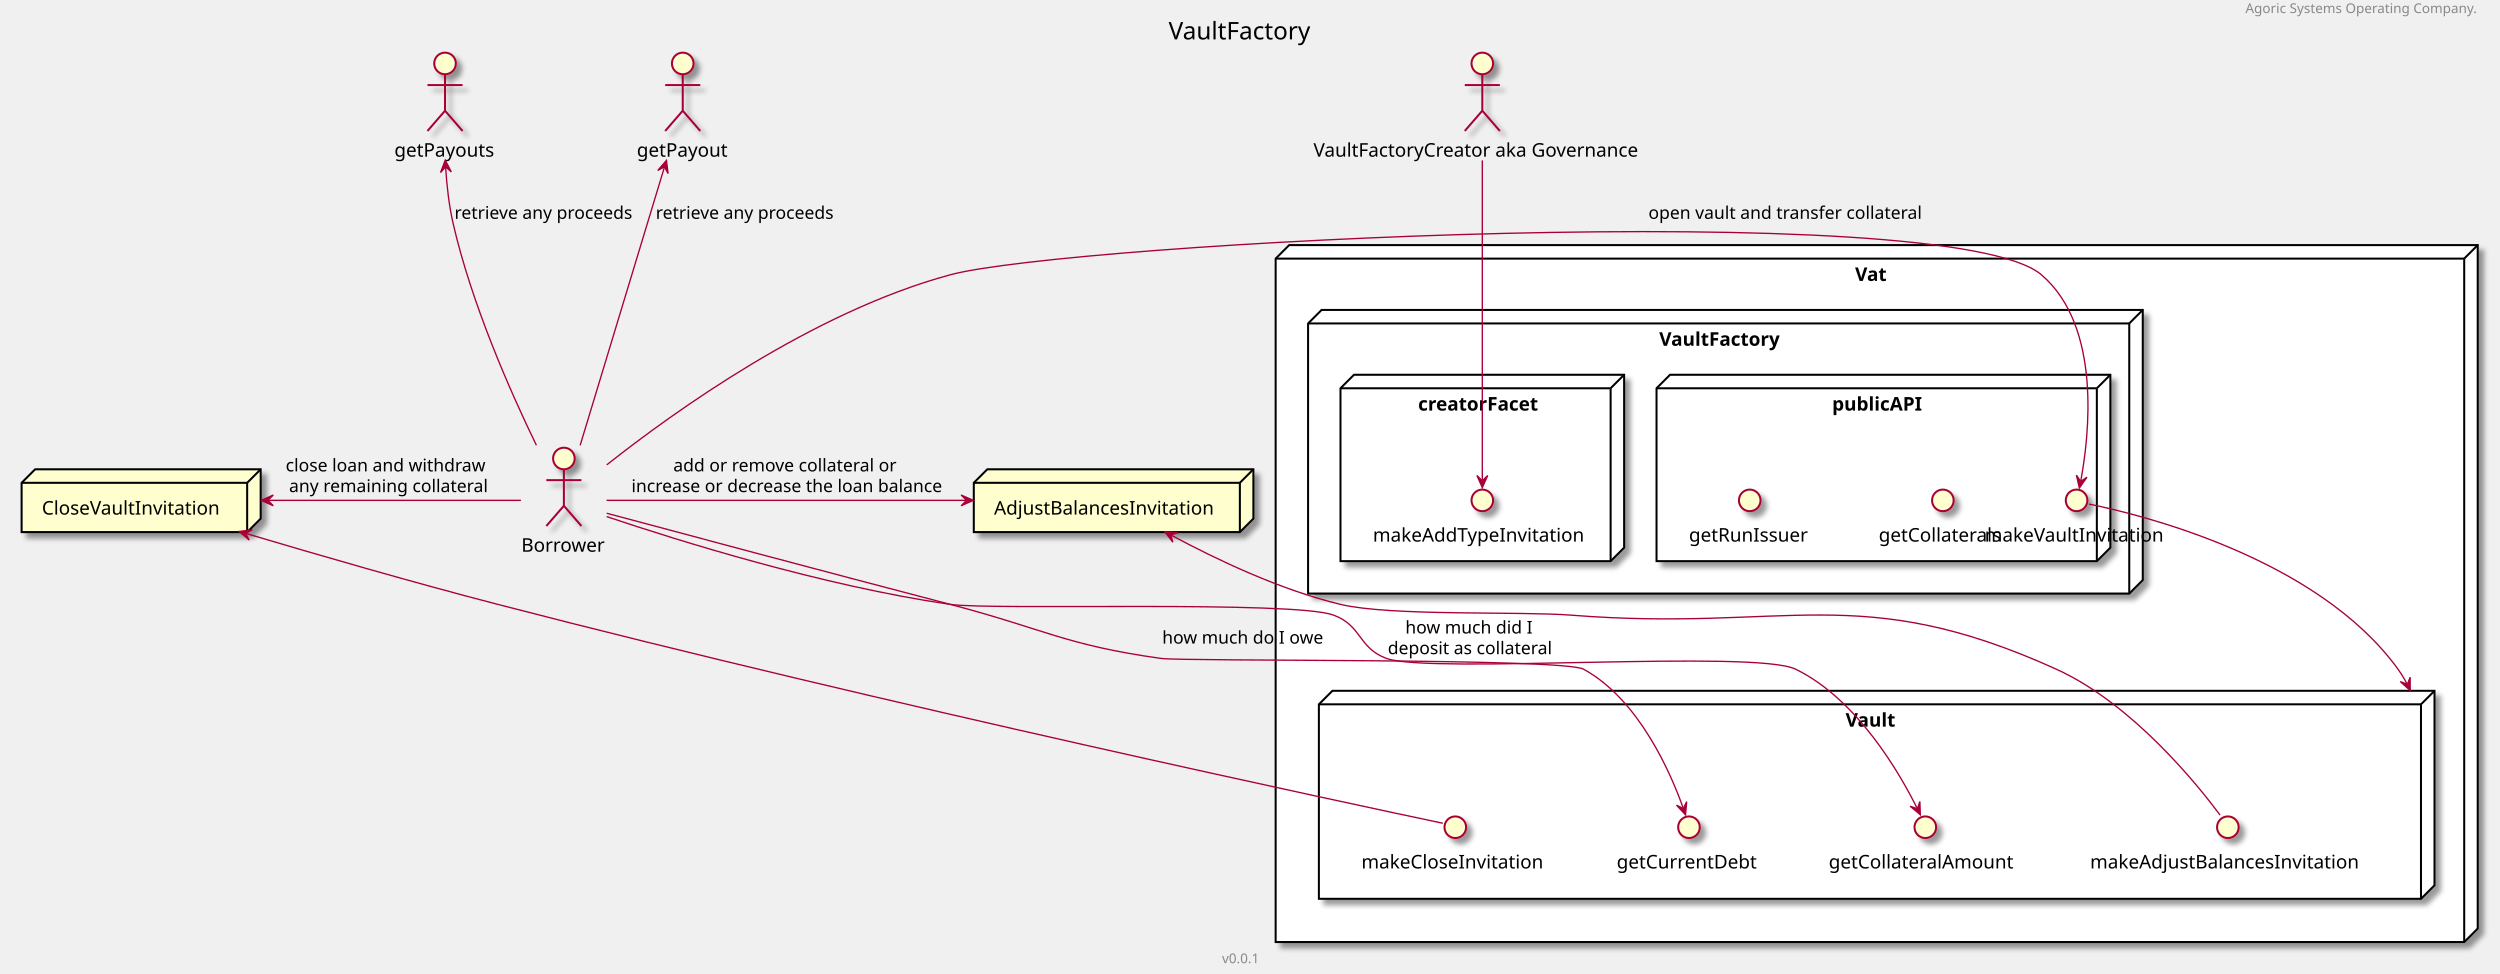
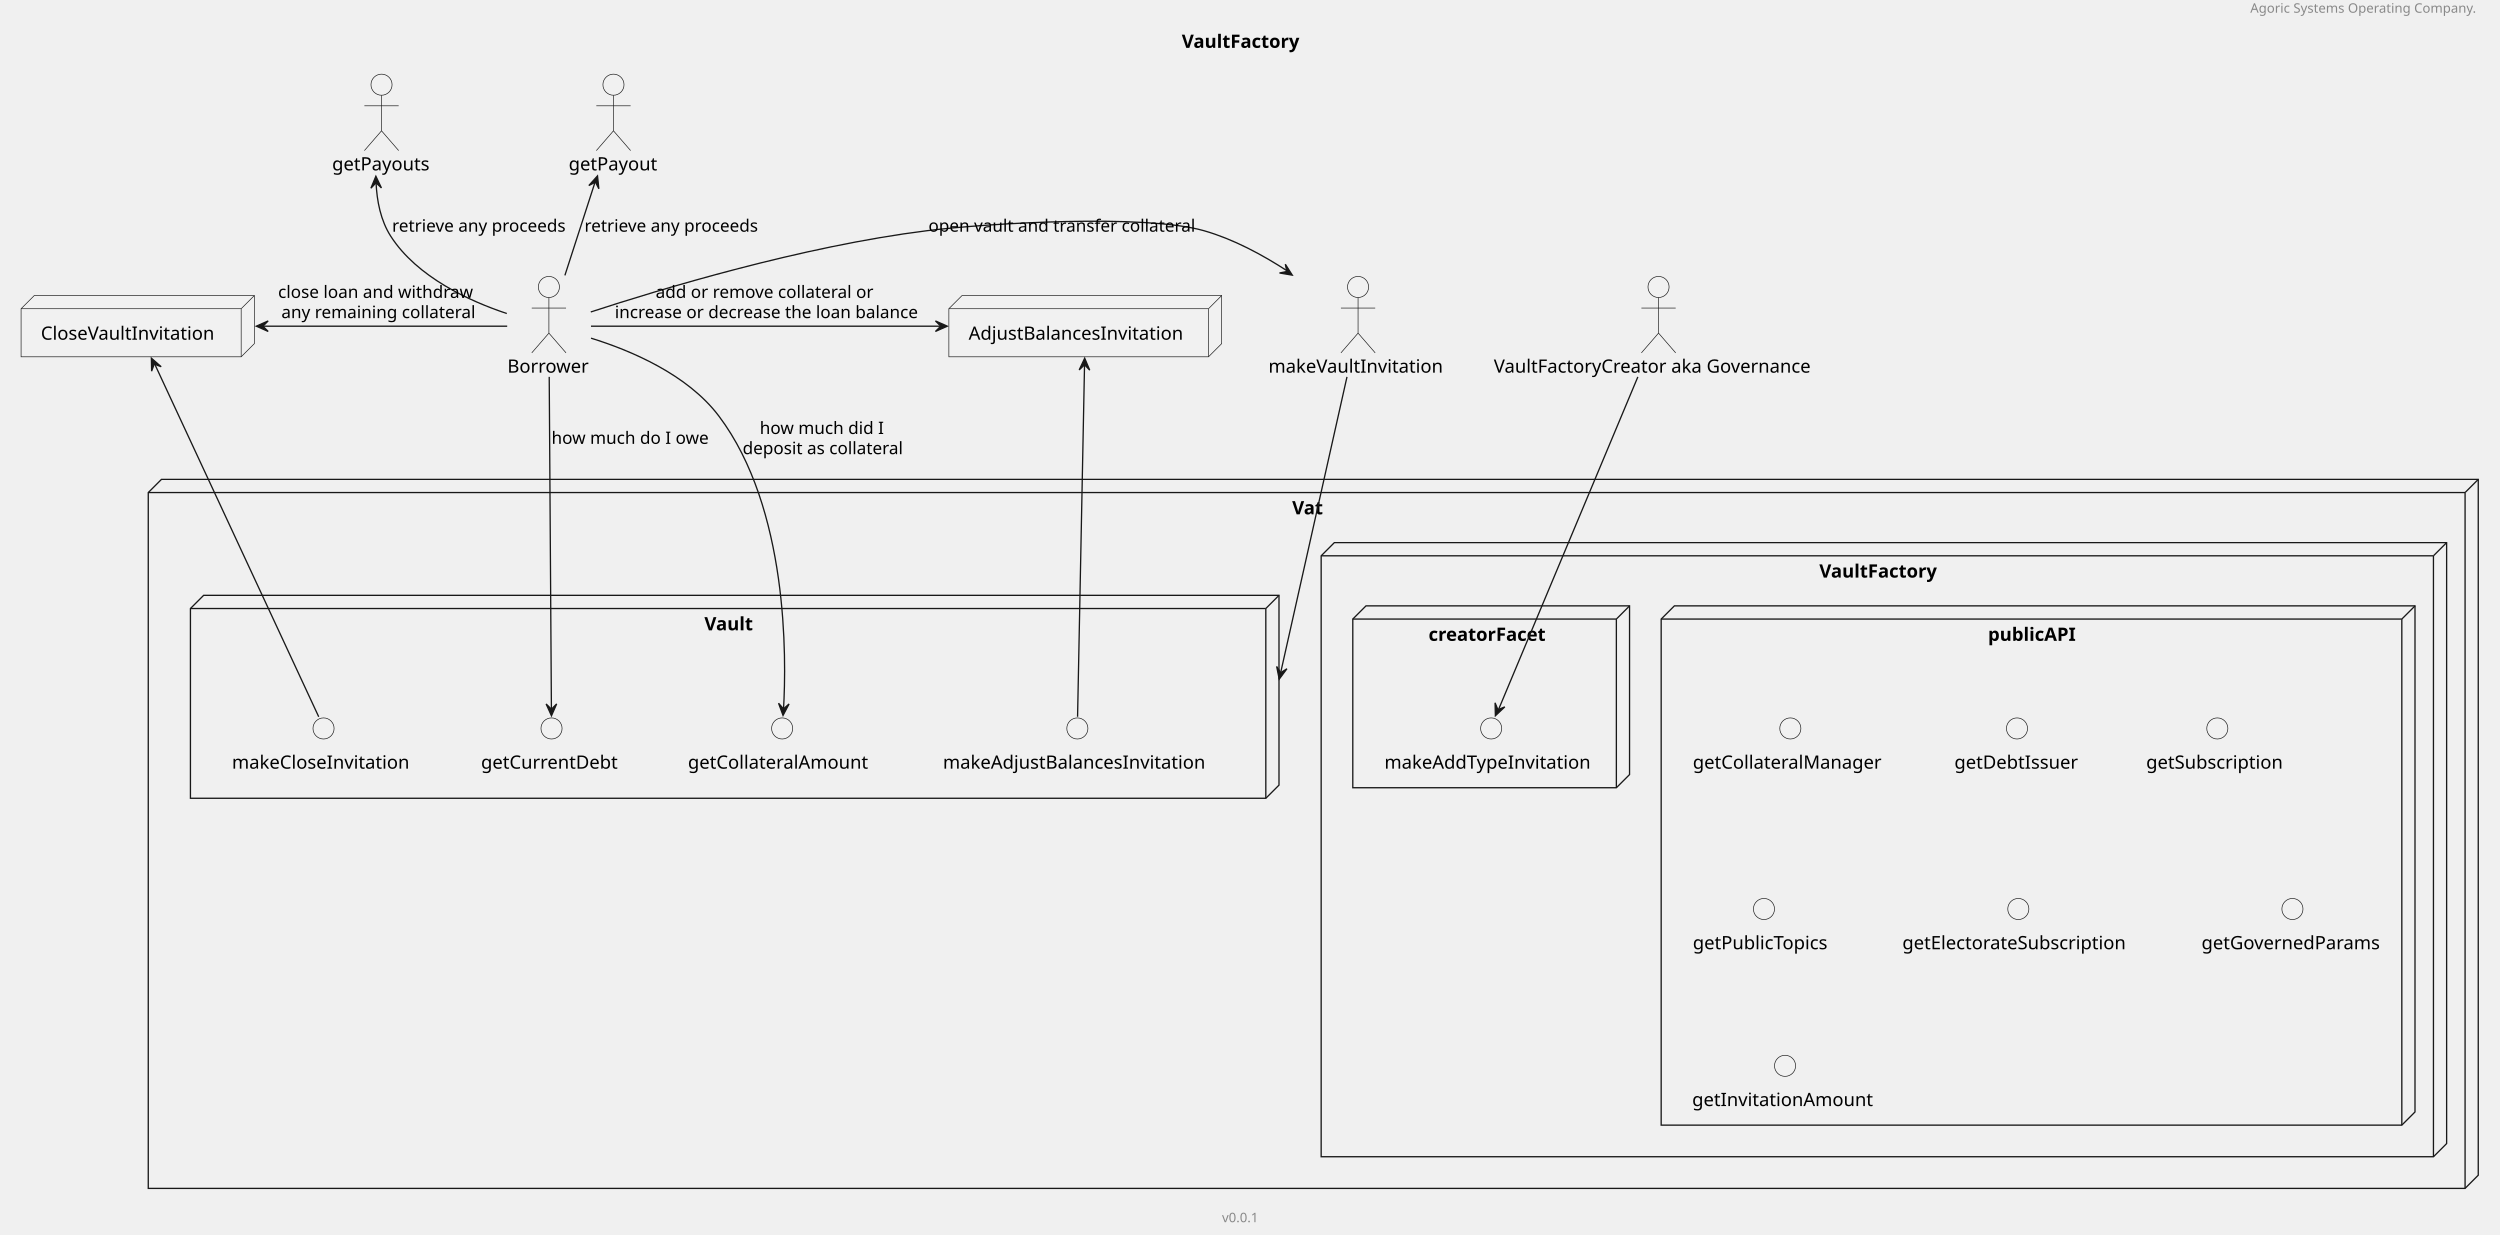
- <svg xmlns="http://www.w3.org/2000/svg" contentScriptType="application/ecmascript" contentStyleType="text/css" height="721px" preserveAspectRatio="none" style="width:1851px;height:721px;background:#FFFFFF;" version="1.1" viewBox="0 0 1851 721" width="1851px" zoomAndPan="magnify">
-   <defs>
-     <filter height="300%" id="fggijf8nsucc1" width="300%" x="-1" y="-1">
-       <feGaussianBlur result="blurOut" stdDeviation="2.0" />
-       <feColorMatrix in="blurOut" result="blurOut2" type="matrix" values="0 0 0 0 0 0 0 0 0 0 0 0 0 0 0 0 0 0 .4 0" />
-       <feOffset dx="4.0" dy="4.0" in="blurOut2" result="blurOut3" />
-       <feBlend in="SourceGraphic" in2="blurOut3" mode="normal" />
-     </filter>
-   </defs>
+ <svg xmlns="http://www.w3.org/2000/svg" contentStyleType="text/css" height="937px" preserveAspectRatio="none" style="width:1897px;height:937px;background:#FFFFFF;" version="1.1" viewBox="0 0 1897 937" width="1897px" zoomAndPan="magnify">
+   <defs />
  <g>
-     <text fill="#888888" font-family="sans-serif" font-size="10" lengthAdjust="spacing" textLength="176" x="1662.5" y="9.668">Agoric Systems Operating Company.</text>
-     <text fill="#000000" font-family="sans-serif" font-size="18" lengthAdjust="spacing" textLength="108" x="865.25" y="29.18">VaultFactory</text>
-     <polygon fill="#FFFFFF" filter="url(#fggijf8nsucc1)" points="944.5,191.477,954.5,181.477,1834.5,181.477,1834.5,687.477,1824.5,697.477,944.5,697.477,944.5,191.477" style="stroke:#000000;stroke-width:1.5;" />
-     <line style="stroke:#000000;stroke-width:1.5;" x1="1824.5" x2="1834.5" y1="191.477" y2="181.477" />
-     <line style="stroke:#000000;stroke-width:1.5;" x1="944.5" x2="1824.5" y1="191.477" y2="191.477" />
-     <line style="stroke:#000000;stroke-width:1.5;" x1="1824.5" x2="1824.5" y1="191.477" y2="697.477" />
-     <text fill="#000000" font-family="sans-serif" font-size="14" font-weight="bold" lengthAdjust="spacing" textLength="24" x="1373.5" y="208.012">Vat</text>
-     <polygon fill="#FFFFFF" filter="url(#fggijf8nsucc1)" points="968.5,239.477,978.5,229.477,1586.5,229.477,1586.5,429.477,1576.5,439.477,968.5,439.477,968.5,239.477" style="stroke:#000000;stroke-width:1.5;" />
-     <line style="stroke:#000000;stroke-width:1.5;" x1="1576.5" x2="1586.5" y1="239.477" y2="229.477" />
-     <line style="stroke:#000000;stroke-width:1.5;" x1="968.5" x2="1576.5" y1="239.477" y2="239.477" />
-     <line style="stroke:#000000;stroke-width:1.5;" x1="1576.5" x2="1576.5" y1="239.477" y2="439.477" />
-     <text fill="#000000" font-family="sans-serif" font-size="14" font-weight="bold" lengthAdjust="spacing" textLength="90" x="1228.5" y="256.012">VaultFactory</text>
-     <polygon fill="#FFFFFF" filter="url(#fggijf8nsucc1)" points="1226.5,287.477,1236.5,277.477,1562.5,277.477,1562.5,405.477,1552.5,415.477,1226.5,415.477,1226.5,287.477" style="stroke:#000000;stroke-width:1.5;" />
-     <line style="stroke:#000000;stroke-width:1.5;" x1="1552.5" x2="1562.5" y1="287.477" y2="277.477" />
-     <line style="stroke:#000000;stroke-width:1.5;" x1="1226.5" x2="1552.5" y1="287.477" y2="287.477" />
-     <line style="stroke:#000000;stroke-width:1.5;" x1="1552.5" x2="1552.5" y1="287.477" y2="415.477" />
-     <text fill="#000000" font-family="sans-serif" font-size="14" font-weight="bold" lengthAdjust="spacing" textLength="68" x="1356.5" y="304.012">publicAPI</text>
-     <polygon fill="#FFFFFF" filter="url(#fggijf8nsucc1)" points="992.5,287.477,1002.5,277.477,1202.5,277.477,1202.5,405.477,1192.5,415.477,992.5,415.477,992.5,287.477" style="stroke:#000000;stroke-width:1.5;" />
-     <line style="stroke:#000000;stroke-width:1.5;" x1="1192.5" x2="1202.5" y1="287.477" y2="277.477" />
-     <line style="stroke:#000000;stroke-width:1.5;" x1="992.5" x2="1192.5" y1="287.477" y2="287.477" />
-     <line style="stroke:#000000;stroke-width:1.5;" x1="1192.5" x2="1192.5" y1="287.477" y2="415.477" />
-     <text fill="#000000" font-family="sans-serif" font-size="14" font-weight="bold" lengthAdjust="spacing" textLength="87" x="1050" y="304.012">creatorFacet</text>
-     <polygon fill="#FFFFFF" filter="url(#fggijf8nsucc1)" points="976.5,521.477,986.5,511.477,1802.5,511.477,1802.5,655.477,1792.5,665.477,976.5,665.477,976.5,521.477" style="stroke:#000000;stroke-width:1.5;" />
-     <line style="stroke:#000000;stroke-width:1.5;" x1="1792.5" x2="1802.5" y1="521.477" y2="511.477" />
-     <line style="stroke:#000000;stroke-width:1.5;" x1="976.5" x2="1792.5" y1="521.477" y2="521.477" />
-     <line style="stroke:#000000;stroke-width:1.5;" x1="1792.5" x2="1792.5" y1="521.477" y2="665.477" />
-     <text fill="#000000" font-family="sans-serif" font-size="14" font-weight="bold" lengthAdjust="spacing" textLength="38" x="1366.5" y="538.012">Vault</text>
-     <ellipse cx="1438.5" cy="370.477" fill="#FEFECE" filter="url(#fggijf8nsucc1)" rx="8" ry="8" style="stroke:#A80036;stroke-width:1.5;" />
-     <text fill="#000000" font-family="sans-serif" font-size="14" lengthAdjust="spacing" textLength="95" x="1391" y="401.012">getCollaterals</text>
-     <ellipse cx="1537.5" cy="370.477" fill="#FEFECE" filter="url(#fggijf8nsucc1)" rx="8" ry="8" style="stroke:#A80036;stroke-width:1.5;" />
-     <text fill="#000000" font-family="sans-serif" font-size="14" lengthAdjust="spacing" textLength="136" x="1469.5" y="401.012">makeVaultInvitation</text>
-     <ellipse cx="1295.5" cy="370.477" fill="#FEFECE" filter="url(#fggijf8nsucc1)" rx="8" ry="8" style="stroke:#A80036;stroke-width:1.5;" />
-     <text fill="#000000" font-family="sans-serif" font-size="14" lengthAdjust="spacing" textLength="90" x="1250.5" y="401.012">getRunIssuer</text>
-     <ellipse cx="1097.5" cy="370.477" fill="#FEFECE" filter="url(#fggijf8nsucc1)" rx="8" ry="8" style="stroke:#A80036;stroke-width:1.5;" />
-     <text fill="#000000" font-family="sans-serif" font-size="14" lengthAdjust="spacing" textLength="162" x="1016.5" y="401.012">makeAddTypeInvitation</text>
-     <ellipse cx="1077.5" cy="612.477" fill="#FEFECE" filter="url(#fggijf8nsucc1)" rx="8" ry="8" style="stroke:#A80036;stroke-width:1.5;" />
-     <text fill="#000000" font-family="sans-serif" font-size="14" lengthAdjust="spacing" textLength="139" x="1008" y="643.012">makeCloseInvitation</text>
-     <ellipse cx="1649.5" cy="612.477" fill="#FEFECE" filter="url(#fggijf8nsucc1)" rx="8" ry="8" style="stroke:#A80036;stroke-width:1.5;" />
-     <text fill="#000000" font-family="sans-serif" font-size="14" lengthAdjust="spacing" textLength="204" x="1547.5" y="643.012">makeAdjustBalancesInvitation</text>
-     <ellipse cx="1425.5" cy="612.477" fill="#FEFECE" filter="url(#fggijf8nsucc1)" rx="8" ry="8" style="stroke:#A80036;stroke-width:1.5;" />
-     <text fill="#000000" font-family="sans-serif" font-size="14" lengthAdjust="spacing" textLength="143" x="1354" y="643.012">getCollateralAmount</text>
-     <ellipse cx="1250.5" cy="612.477" fill="#FEFECE" filter="url(#fggijf8nsucc1)" rx="8" ry="8" style="stroke:#A80036;stroke-width:1.5;" />
-     <text fill="#000000" font-family="sans-serif" font-size="14" lengthAdjust="spacing" textLength="107" x="1197" y="643.012">getCurrentDebt</text>
-     <ellipse cx="1097.5" cy="46.977" fill="#FEFECE" filter="url(#fggijf8nsucc1)" rx="8" ry="8" style="stroke:#A80036;stroke-width:1.5;" />
-     <path d="M1097.5,54.977 L1097.5,81.977 M1084.5,62.977 L1110.5,62.977 M1097.5,81.977 L1084.5,96.977 M1097.5,81.977 L1110.5,96.977 " fill="none" filter="url(#fggijf8nsucc1)" style="stroke:#A80036;stroke-width:1.5;" />
-     <text fill="#000000" font-family="sans-serif" font-size="14" lengthAdjust="spacing" textLength="250" x="972.5" y="116.012">VaultFactoryCreator aka Governance</text>
-     <ellipse cx="417.5" cy="339.477" fill="#FEFECE" filter="url(#fggijf8nsucc1)" rx="8" ry="8" style="stroke:#A80036;stroke-width:1.5;" />
-     <path d="M417.5,347.477 L417.5,374.477 M404.5,355.477 L430.5,355.477 M417.5,374.477 L404.5,389.477 M417.5,374.477 L430.5,389.477 " fill="none" filter="url(#fggijf8nsucc1)" style="stroke:#A80036;stroke-width:1.5;" />
-     <text fill="#000000" font-family="sans-serif" font-size="14" lengthAdjust="spacing" textLength="63" x="386" y="408.512">Borrower</text>
-     <polygon fill="#FEFECE" filter="url(#fggijf8nsucc1)" points="721,357.477,731,347.477,928,347.477,928,383.965,918,393.965,721,393.965,721,357.477" style="stroke:#000000;stroke-width:1.5;" />
-     <line style="stroke:#000000;stroke-width:1.5;" x1="918" x2="928" y1="357.477" y2="347.477" />
-     <line style="stroke:#000000;stroke-width:1.5;" x1="721" x2="918" y1="357.477" y2="357.477" />
-     <line style="stroke:#000000;stroke-width:1.5;" x1="918" x2="918" y1="357.477" y2="393.965" />
-     <text fill="#000000" font-family="sans-serif" font-size="14" lengthAdjust="spacing" textLength="167" x="736" y="381.012">AdjustBalancesInvitation</text>
-     <polygon fill="#FEFECE" filter="url(#fggijf8nsucc1)" points="16,357.477,26,347.477,193,347.477,193,383.965,183,393.965,16,393.965,16,357.477" style="stroke:#000000;stroke-width:1.5;" />
-     <line style="stroke:#000000;stroke-width:1.5;" x1="183" x2="193" y1="357.477" y2="347.477" />
-     <line style="stroke:#000000;stroke-width:1.5;" x1="16" x2="183" y1="357.477" y2="357.477" />
-     <line style="stroke:#000000;stroke-width:1.5;" x1="183" x2="183" y1="357.477" y2="393.965" />
-     <text fill="#000000" font-family="sans-serif" font-size="14" lengthAdjust="spacing" textLength="137" x="31" y="381.012">CloseVaultInvitation</text>
-     <ellipse cx="505.5" cy="46.977" fill="#FEFECE" filter="url(#fggijf8nsucc1)" rx="8" ry="8" style="stroke:#A80036;stroke-width:1.5;" />
-     <path d="M505.5,54.977 L505.5,81.977 M492.5,62.977 L518.5,62.977 M505.5,81.977 L492.5,96.977 M505.5,81.977 L518.5,96.977 " fill="none" filter="url(#fggijf8nsucc1)" style="stroke:#A80036;stroke-width:1.5;" />
-     <text fill="#000000" font-family="sans-serif" font-size="14" lengthAdjust="spacing" textLength="68" x="471.5" y="116.012">getPayout</text>
-     <ellipse cx="329.5" cy="46.977" fill="#FEFECE" filter="url(#fggijf8nsucc1)" rx="8" ry="8" style="stroke:#A80036;stroke-width:1.5;" />
-     <path d="M329.5,54.977 L329.5,81.977 M316.5,62.977 L342.5,62.977 M329.5,81.977 L316.5,96.977 M329.5,81.977 L342.5,96.977 " fill="none" filter="url(#fggijf8nsucc1)" style="stroke:#A80036;stroke-width:1.5;" />
-     <text fill="#000000" font-family="sans-serif" font-size="14" lengthAdjust="spacing" textLength="75" x="292" y="116.012">getPayouts</text>
-     <path d="M182.07,394.977 C234.51,410.577 305.44,431.117 368.5,447.477 C653.44,521.387 1007.03,596.617 1068.26,609.537 " fill="none" id="CloseVaultInvitation-backto-makeCloseInvitation" style="stroke:#A80036;stroke-width:1.0;" />
-     <polygon fill="#A80036" points="177.05,393.487,184.53,399.894,181.841,394.917,186.818,392.228,177.05,393.487" style="stroke:#A80036;stroke-width:1.0;" />
-     <path d="M867.15,396.237 C900.18,414.027 947.7,436.717 992.5,447.477 C1029.49,456.367 1125.58,452.477 1163.5,455.477 C1323.54,468.127 1376.28,429.197 1522.5,495.477 C1579.07,521.117 1627.55,581.667 1643.75,603.477 " fill="none" id="AdjustBalancesInvitation-backto-makeAdjustBalancesInvitation" style="stroke:#A80036;stroke-width:1.0;" />
-     <polygon fill="#A80036" points="862.38,393.647,868.375,401.461,866.772,396.036,872.197,394.433,862.38,393.647" style="stroke:#A80036;stroke-width:1.0;" />
-     <path d="M449.23,344.187 C499.43,304.487 601.93,230.957 703.5,203.477 C790.16,180.027 1443.31,145.077 1511.5,203.477 C1556.38,241.907 1546.74,323.197 1540.59,356.147 " fill="none" id="Borrower-to-makeVaultInvitation" style="stroke:#A80036;stroke-width:1.0;" />
-     <polygon fill="#A80036" points="1539.56,361.367,1545.211,353.3,1540.519,356.459,1537.36,351.767,1539.56,361.367" style="stroke:#A80036;stroke-width:1.0;" />
-     <text fill="#000000" font-family="sans-serif" font-size="13" lengthAdjust="spacing" textLength="208" x="1220.5" y="162.045">open vault and transfer collateral</text>
-     <path d="M1546.73,373.217 C1582.83,380.547 1715.41,412.437 1775.5,495.477 C1777.384,498.08 1779.109,500.803 1780.686,503.62 C1781.474,505.028 1782.226,506.46 1782.942,507.912 C1783.301,508.638 1783.65,509.37 1783.991,510.106 C1784.161,510.474 1784.329,510.843 1784.495,511.213 " fill="none" id="makeVaultInvitation-to-Vault" style="stroke:#A80036;stroke-width:1.0;" />
-     <polygon fill="#A80036" points="1784.495,511.213,1784.463,501.365,1782.449,506.651,1777.163,504.638,1784.495,511.213" style="stroke:#A80036;stroke-width:1.0;" />
-     <path d="M491.94,123.747 C474.88,180.057 445.86,275.867 429.55,329.707 " fill="none" id="getPayout-backto-Borrower" style="stroke:#A80036;stroke-width:1.0;" />
-     <polygon fill="#A80036" points="493.45,118.757,487.002,126.201,491.994,123.54,494.655,128.531,493.45,118.757" style="stroke:#A80036;stroke-width:1.0;" />
-     <text fill="#000000" font-family="sans-serif" font-size="13" lengthAdjust="spacing" textLength="134" x="485.5" y="162.045">retrieve any proceeds</text>
-     <path d="M329.95,123.847 C330.79,137.357 332.44,152.137 335.5,165.477 C349.13,224.817 377.6,289.407 397.14,329.667 " fill="none" id="getPayouts-backto-Borrower" style="stroke:#A80036;stroke-width:1.0;" />
-     <polygon fill="#A80036" points="329.65,118.547,326.17,127.76,329.935,123.538,334.157,127.304,329.65,118.547" style="stroke:#A80036;stroke-width:1.0;" />
-     <text fill="#000000" font-family="sans-serif" font-size="13" lengthAdjust="spacing" textLength="134" x="336.5" y="162.045">retrieve any proceeds</text>
-     <path d="M449.1,370.477 C505.56,370.477 626.2,370.477 715.57,370.477 " fill="none" id="Borrower-to-AdjustBalancesInvitation" style="stroke:#A80036;stroke-width:1.0;" />
-     <polygon fill="#A80036" points="720.6,370.477,711.6,366.477,715.6,370.477,711.6,374.477,720.6,370.477" style="stroke:#A80036;stroke-width:1.0;" />
-     <text fill="#000000" font-family="sans-serif" font-size="13" lengthAdjust="spacing" textLength="169" x="498.5" y="349.045">add or remove collateral or</text>
-     <text fill="#000000" font-family="sans-serif" font-size="13" lengthAdjust="spacing" textLength="235" x="467.5" y="364.356">increase or decrease the loan balance</text>
-     <path d="M198.68,370.477 C262.22,370.477 342.15,370.477 385.67,370.477 " fill="none" id="CloseVaultInvitation-backto-Borrower" style="stroke:#A80036;stroke-width:1.0;" />
-     <polygon fill="#A80036" points="193.36,370.477,202.36,374.477,198.36,370.477,202.36,366.477,193.36,370.477" style="stroke:#A80036;stroke-width:1.0;" />
-     <text fill="#000000" font-family="sans-serif" font-size="13" lengthAdjust="spacing" textLength="152" x="211.5" y="349.045">close loan and withdraw</text>
-     <text fill="#000000" font-family="sans-serif" font-size="13" lengthAdjust="spacing" textLength="151" x="214" y="364.356">any remaining collateral</text>
-     <path d="M1097.5,118.757 C1097.5,184.787 1097.5,313.907 1097.5,355.917 " fill="none" id="vfc-to-makeAddTypeInvitation" style="stroke:#A80036;stroke-width:1.0;" />
-     <polygon fill="#A80036" points="1097.5,361.037,1101.5,352.037,1097.5,356.037,1093.5,352.037,1097.5,361.037" style="stroke:#A80036;stroke-width:1.0;" />
-     <path d="M449.22,380.007 C501.96,394.157 611.04,423.337 703.5,447.477 C772.76,465.557 788.61,477.607 859.5,487.477 C876.73,489.877 1157.25,487.107 1172.5,495.477 C1213.81,518.157 1237.33,573.177 1246.28,598.417 " fill="none" id="Borrower-to-getCurrentDebt" style="stroke:#A80036;stroke-width:1.0;" />
-     <polygon fill="#A80036" points="1247.97,603.337,1248.821,593.525,1246.342,598.609,1241.257,596.13,1247.97,603.337" style="stroke:#A80036;stroke-width:1.0;" />
-     <text fill="#000000" font-family="sans-serif" font-size="13" lengthAdjust="spacing" textLength="122" x="860.5" y="476.545">how much do I owe</text>
-     <path d="M449.17,382.487 C501.39,400.047 609.18,433.807 703.5,447.477 C734.74,452.007 957.93,444.427 987.5,455.477 C1008.5,463.327 1005.49,479.647 1026.5,487.477 C1058.06,499.237 1299.22,480.737 1329.5,495.477 C1375.34,517.787 1407.04,573.417 1419.55,598.657 " fill="none" id="Borrower-to-getCollateralAmount" style="stroke:#A80036;stroke-width:1.0;" />
-     <polygon fill="#A80036" points="1421.8,603.277,1421.466,593.433,1419.616,598.779,1414.27,596.929,1421.8,603.277" style="stroke:#A80036;stroke-width:1.0;" />
-     <text fill="#000000" font-family="sans-serif" font-size="13" lengthAdjust="spacing" textLength="97" x="1040.5" y="469.045">how much did I</text>
-     <text fill="#000000" font-family="sans-serif" font-size="13" lengthAdjust="spacing" textLength="127" x="1027.5" y="484.356">deposit as collateral</text>
-     <text fill="#888888" font-family="sans-serif" font-size="10" lengthAdjust="spacing" textLength="29" x="904.75" y="713.144">v0.0.1</text>
+     <text fill="#888888" font-family="sans-serif" font-size="10" lengthAdjust="spacing" textLength="176" x="1707.5" y="9.668">Agoric Systems Operating Company.</text>
+     <text fill="#000000" font-family="sans-serif" font-size="14" font-weight="bold" lengthAdjust="spacing" textLength="90" x="896.75" y="36.312">VaultFactory</text>
+     <g id="cluster_Vat">
+       <polygon fill="none" points="112.5,373.746,122.5,363.746,1880.5,363.746,1880.5,891.746,1870.5,901.746,112.5,901.746,112.5,373.746" style="stroke:#181818;stroke-width:1.0;" />
+       <line style="stroke:#181818;stroke-width:1.0;" x1="1870.5" x2="1880.5" y1="373.746" y2="363.746" />
+       <line style="stroke:#181818;stroke-width:1.0;" x1="112.5" x2="1870.5" y1="373.746" y2="373.746" />
+       <line style="stroke:#181818;stroke-width:1.0;" x1="1870.5" x2="1870.5" y1="373.746" y2="901.746" />
+       <text fill="#000000" font-family="sans-serif" font-size="14" font-weight="bold" lengthAdjust="spacing" textLength="24" x="980.5" y="390.281">Vat</text>
+     </g>
+     <g id="cluster_VaultFactory">
+       <polygon fill="none" points="1002.5,421.746,1012.5,411.746,1856.5,411.746,1856.5,867.746,1846.5,877.746,1002.5,877.746,1002.5,421.746" style="stroke:#181818;stroke-width:1.0;" />
+       <line style="stroke:#181818;stroke-width:1.0;" x1="1846.5" x2="1856.5" y1="421.746" y2="411.746" />
+       <line style="stroke:#181818;stroke-width:1.0;" x1="1002.5" x2="1846.5" y1="421.746" y2="421.746" />
+       <line style="stroke:#181818;stroke-width:1.0;" x1="1846.5" x2="1846.5" y1="421.746" y2="877.746" />
+       <text fill="#000000" font-family="sans-serif" font-size="14" font-weight="bold" lengthAdjust="spacing" textLength="90" x="1380.5" y="438.281">VaultFactory</text>
+     </g>
+     <g id="cluster_publicAPI">
+       <polygon fill="none" points="1260.5,469.746,1270.5,459.746,1832.5,459.746,1832.5,843.746,1822.5,853.746,1260.5,853.746,1260.5,469.746" style="stroke:#181818;stroke-width:1.0;" />
+       <line style="stroke:#181818;stroke-width:1.0;" x1="1822.5" x2="1832.5" y1="469.746" y2="459.746" />
+       <line style="stroke:#181818;stroke-width:1.0;" x1="1260.5" x2="1822.5" y1="469.746" y2="469.746" />
+       <line style="stroke:#181818;stroke-width:1.0;" x1="1822.5" x2="1822.5" y1="469.746" y2="853.746" />
+       <text fill="#000000" font-family="sans-serif" font-size="14" font-weight="bold" lengthAdjust="spacing" textLength="68" x="1508.5" y="486.281">publicAPI</text>
+     </g>
+     <g id="cluster_creatorFacet">
+       <polygon fill="none" points="1026.5,469.746,1036.5,459.746,1236.5,459.746,1236.5,587.746,1226.5,597.746,1026.5,597.746,1026.5,469.746" style="stroke:#181818;stroke-width:1.0;" />
+       <line style="stroke:#181818;stroke-width:1.0;" x1="1226.5" x2="1236.5" y1="469.746" y2="459.746" />
+       <line style="stroke:#181818;stroke-width:1.0;" x1="1026.5" x2="1226.5" y1="469.746" y2="469.746" />
+       <line style="stroke:#181818;stroke-width:1.0;" x1="1226.5" x2="1226.5" y1="469.746" y2="597.746" />
+       <text fill="#000000" font-family="sans-serif" font-size="14" font-weight="bold" lengthAdjust="spacing" textLength="87" x="1084" y="486.281">creatorFacet</text>
+     </g>
+     <g id="cluster_Vault">
+       <polygon fill="none" points="144.5,461.746,154.5,451.746,970.5,451.746,970.5,595.746,960.5,605.746,144.5,605.746,144.5,461.746" style="stroke:#181818;stroke-width:1.0;" />
+       <line style="stroke:#181818;stroke-width:1.0;" x1="960.5" x2="970.5" y1="461.746" y2="451.746" />
+       <line style="stroke:#181818;stroke-width:1.0;" x1="144.5" x2="960.5" y1="461.746" y2="461.746" />
+       <line style="stroke:#181818;stroke-width:1.0;" x1="960.5" x2="960.5" y1="461.746" y2="605.746" />
+       <text fill="#000000" font-family="sans-serif" font-size="14" font-weight="bold" lengthAdjust="spacing" textLength="38" x="534.5" y="478.281">Vault</text>
+     </g>
+     <g id="elem_getCollateralManager">
+       <ellipse cx="1358.5" cy="552.746" fill="#F1F1F1" rx="8" ry="8" style="stroke:#181818;stroke-width:0.5;" />
+       <text fill="#000000" font-family="sans-serif" font-size="14" lengthAdjust="spacing" textLength="148" x="1284.5" y="583.281">getCollateralManager</text>
+     </g>
+     <g id="elem_getDebtIssuer">
+       <ellipse cx="1530.5" cy="552.746" fill="#F1F1F1" rx="8" ry="8" style="stroke:#181818;stroke-width:0.5;" />
+       <text fill="#000000" font-family="sans-serif" font-size="14" lengthAdjust="spacing" textLength="95" x="1483" y="583.281">getDebtIssuer</text>
+     </g>
+     <g id="elem_getSubscription">
+       <ellipse cx="1682.5" cy="552.746" fill="#F1F1F1" rx="8" ry="8" style="stroke:#181818;stroke-width:0.5;" />
+       <text fill="#000000" font-family="sans-serif" font-size="14" lengthAdjust="spacing" textLength="108" x="1628.5" y="583.281">getSubscription</text>
+     </g>
+     <g id="elem_getPublicTopics">
+       <ellipse cx="1338.5" cy="689.746" fill="#F1F1F1" rx="8" ry="8" style="stroke:#181818;stroke-width:0.5;" />
+       <text fill="#000000" font-family="sans-serif" font-size="14" lengthAdjust="spacing" textLength="108" x="1284.5" y="720.281">getPublicTopics</text>
+     </g>
+     <g id="elem_getElectorateSubscription">
+       <ellipse cx="1531.5" cy="689.746" fill="#F1F1F1" rx="8" ry="8" style="stroke:#181818;stroke-width:0.5;" />
+       <text fill="#000000" font-family="sans-serif" font-size="14" lengthAdjust="spacing" textLength="176" x="1443.5" y="720.281">getElectorateSubscription</text>
+     </g>
+     <g id="elem_getGovernedParams">
+       <ellipse cx="1739.5" cy="689.746" fill="#F1F1F1" rx="8" ry="8" style="stroke:#181818;stroke-width:0.5;" />
+       <text fill="#000000" font-family="sans-serif" font-size="14" lengthAdjust="spacing" textLength="138" x="1670.5" y="720.281">getGovernedParams</text>
+     </g>
+     <g id="elem_getInvitationAmount">
+       <ellipse cx="1354.5" cy="808.746" fill="#F1F1F1" rx="8" ry="8" style="stroke:#181818;stroke-width:0.5;" />
+       <text fill="#000000" font-family="sans-serif" font-size="14" lengthAdjust="spacing" textLength="141" x="1284" y="839.281">getInvitationAmount</text>
+     </g>
+     <g id="elem_makeAddTypeInvitation">
+       <ellipse cx="1131.5" cy="552.746" fill="#F1F1F1" rx="8" ry="8" style="stroke:#181818;stroke-width:0.5;" />
+       <text fill="#000000" font-family="sans-serif" font-size="14" lengthAdjust="spacing" textLength="162" x="1050.5" y="583.281">makeAddTypeInvitation</text>
+     </g>
+     <g id="elem_makeCloseInvitation">
+       <ellipse cx="245.5" cy="552.746" fill="#F1F1F1" rx="8" ry="8" style="stroke:#181818;stroke-width:0.5;" />
+       <text fill="#000000" font-family="sans-serif" font-size="14" lengthAdjust="spacing" textLength="139" x="176" y="583.281">makeCloseInvitation</text>
+     </g>
+     <g id="elem_makeAdjustBalancesInvitation">
+       <ellipse cx="817.5" cy="552.746" fill="#F1F1F1" rx="8" ry="8" style="stroke:#181818;stroke-width:0.5;" />
+       <text fill="#000000" font-family="sans-serif" font-size="14" lengthAdjust="spacing" textLength="204" x="715.5" y="583.281">makeAdjustBalancesInvitation</text>
+     </g>
+     <g id="elem_getCollateralAmount">
+       <ellipse cx="593.5" cy="552.746" fill="#F1F1F1" rx="8" ry="8" style="stroke:#181818;stroke-width:0.5;" />
+       <text fill="#000000" font-family="sans-serif" font-size="14" lengthAdjust="spacing" textLength="143" x="522" y="583.281">getCollateralAmount</text>
+     </g>
+     <g id="elem_getCurrentDebt">
+       <ellipse cx="418.5" cy="552.746" fill="#F1F1F1" rx="8" ry="8" style="stroke:#181818;stroke-width:0.5;" />
+       <text fill="#000000" font-family="sans-serif" font-size="14" lengthAdjust="spacing" textLength="107" x="365" y="583.281">getCurrentDebt</text>
+     </g>
+     <g id="elem_vfc">
+       <ellipse cx="1258.5" cy="217.756" fill="#F1F1F1" rx="8" ry="8" style="stroke:#181818;stroke-width:0.5;" />
+       <path d="M1258.5,225.756 L1258.5,252.756 M1245.5,233.756 L1271.5,233.756 M1258.5,252.756 L1245.5,267.756 M1258.5,252.756 L1271.5,267.756 " fill="none" style="stroke:#181818;stroke-width:0.5;" />
+       <text fill="#000000" font-family="sans-serif" font-size="14" lengthAdjust="spacing" textLength="250" x="1133.5" y="282.791">VaultFactoryCreator aka Governance</text>
+     </g>
+     <g id="elem_Borrower">
+       <ellipse cx="416.5" cy="217.756" fill="#F1F1F1" rx="8" ry="8" style="stroke:#181818;stroke-width:0.5;" />
+       <path d="M416.5,225.756 L416.5,252.756 M403.5,233.756 L429.5,233.756 M416.5,252.756 L403.5,267.756 M416.5,252.756 L429.5,267.756 " fill="none" style="stroke:#181818;stroke-width:0.5;" />
+       <text fill="#000000" font-family="sans-serif" font-size="14" lengthAdjust="spacing" textLength="63" x="385" y="282.791">Borrower</text>
+     </g>
+     <g id="elem_AdjustBalancesInvitation">
+       <polygon fill="#F1F1F1" points="720,234.256,730,224.256,927,224.256,927,260.744,917,270.744,720,270.744,720,234.256" style="stroke:#181818;stroke-width:0.5;" />
+       <line style="stroke:#181818;stroke-width:0.5;" x1="917" x2="927" y1="234.256" y2="224.256" />
+       <line style="stroke:#181818;stroke-width:0.5;" x1="720" x2="917" y1="234.256" y2="234.256" />
+       <line style="stroke:#181818;stroke-width:0.5;" x1="917" x2="917" y1="234.256" y2="270.744" />
+       <text fill="#000000" font-family="sans-serif" font-size="14" lengthAdjust="spacing" textLength="167" x="735" y="257.791">AdjustBalancesInvitation</text>
+     </g>
+     <g id="elem_CloseVaultInvitation">
+       <polygon fill="#F1F1F1" points="16,234.256,26,224.256,193,224.256,193,260.744,183,270.744,16,270.744,16,234.256" style="stroke:#181818;stroke-width:0.5;" />
+       <line style="stroke:#181818;stroke-width:0.5;" x1="183" x2="193" y1="234.256" y2="224.256" />
+       <line style="stroke:#181818;stroke-width:0.5;" x1="16" x2="183" y1="234.256" y2="234.256" />
+       <line style="stroke:#181818;stroke-width:0.5;" x1="183" x2="183" y1="234.256" y2="270.744" />
+       <text fill="#000000" font-family="sans-serif" font-size="14" lengthAdjust="spacing" textLength="137" x="31" y="257.791">CloseVaultInvitation</text>
+     </g>
+     <g id="elem_makeVaultInvitation">
+       <ellipse cx="1030.5" cy="217.756" fill="#F1F1F1" rx="8" ry="8" style="stroke:#181818;stroke-width:0.5;" />
+       <path d="M1030.5,225.756 L1030.5,252.756 M1017.5,233.756 L1043.5,233.756 M1030.5,252.756 L1017.5,267.756 M1030.5,252.756 L1043.5,267.756 " fill="none" style="stroke:#181818;stroke-width:0.5;" />
+       <text fill="#000000" font-family="sans-serif" font-size="14" lengthAdjust="spacing" textLength="136" x="962.5" y="282.791">makeVaultInvitation</text>
+     </g>
+     <g id="elem_getPayout">
+       <ellipse cx="465.5" cy="64.266" fill="#F1F1F1" rx="8" ry="8" style="stroke:#181818;stroke-width:0.5;" />
+       <path d="M465.5,72.266 L465.5,99.266 M452.5,80.266 L478.5,80.266 M465.5,99.266 L452.5,114.266 M465.5,99.266 L478.5,114.266 " fill="none" style="stroke:#181818;stroke-width:0.5;" />
+       <text fill="#000000" font-family="sans-serif" font-size="14" lengthAdjust="spacing" textLength="68" x="431.5" y="129.301">getPayout</text>
+     </g>
+     <g id="elem_getPayouts">
+       <ellipse cx="289.5" cy="64.266" fill="#F1F1F1" rx="8" ry="8" style="stroke:#181818;stroke-width:0.5;" />
+       <path d="M289.5,72.266 L289.5,99.266 M276.5,80.266 L302.5,80.266 M289.5,99.266 L276.5,114.266 M289.5,99.266 L302.5,114.266 " fill="none" style="stroke:#181818;stroke-width:0.5;" />
+       <text fill="#000000" font-family="sans-serif" font-size="14" lengthAdjust="spacing" textLength="75" x="252" y="129.301">getPayouts</text>
+     </g>
+     <g id="link_CloseVaultInvitation_makeCloseInvitation">
+       <path d="M117.34,276.126 C148.01,342.076 224.26,506.066 241.84,543.886 " fill="none" id="CloseVaultInvitation-backto-makeCloseInvitation" style="stroke:#181818;stroke-width:1.0;" />
+       <polygon fill="#181818" points="114.87,271.796,115.053,281.643,116.985,276.326,122.302,278.258,114.87,271.796" style="stroke:#181818;stroke-width:1.0;" />
+     </g>
+     <g id="link_AdjustBalancesInvitation_makeAdjustBalancesInvitation">
+       <path d="M822.95,276.526 C821.64,342.736 818.4,506.146 817.66,543.886 " fill="none" id="AdjustBalancesInvitation-backto-makeAdjustBalancesInvitation" style="stroke:#181818;stroke-width:1.0;" />
+       <polygon fill="#181818" points="823.06,271.796,818.881,280.714,822.96,276.795,826.879,280.874,823.06,271.796" style="stroke:#181818;stroke-width:1.0;" />
+     </g>
+     <g id="link_Borrower_makeVaultInvitation">
+       <path d="M448.29,236.716 C500.7,219.566 608.9,186.806 703.5,175.046 C749.81,169.296 868.62,162.276 913.5,175.046 C935.74,181.376 957.89,193.276 976.84,205.636 " fill="none" id="Borrower-to-makeVaultInvitation" style="stroke:#181818;stroke-width:1.0;" />
+       <polygon fill="#181818" points="980.59,208.786,975.307,200.474,976.425,206.019,970.88,207.137,980.59,208.786" style="stroke:#181818;stroke-width:1.0;" />
+       <text fill="#000000" font-family="sans-serif" font-size="13" lengthAdjust="spacing" textLength="208" x="704.5" y="175.824">open vault and transfer collateral</text>
+     </g>
+     <g id="link_makeVaultInvitation_Vault">
+       <path d="M1022.09,285.986 C1013.135,325.921 998.56,390.926 986.066,446.648 C982.943,460.579 979.949,473.929 977.207,486.163 C975.835,492.28 974.526,498.117 973.295,503.608 C972.679,506.354 972.083,509.013 971.508,511.577 C971.221,512.859 970.939,514.117 970.662,515.351 " fill="none" id="makeVaultInvitation-to-Vault" style="stroke:#181818;stroke-width:1.0;" />
+       <polygon fill="#181818" points="970.662,515.351,976.534,507.444,971.756,510.472,968.728,505.694,970.662,515.351" style="stroke:#181818;stroke-width:1.0;" />
+     </g>
+     <g id="link_getPayout_Borrower">
+       <path d="M451.58,138.036 C444.35,160.396 435.6,187.456 428.64,208.966 " fill="none" id="getPayout-backto-Borrower" style="stroke:#181818;stroke-width:1.0;" />
+       <polygon fill="#181818" points="453.39,133.456,446.809,140.783,451.848,138.212,454.418,143.251,453.39,133.456" style="stroke:#181818;stroke-width:1.0;" />
+       <text fill="#000000" font-family="sans-serif" font-size="13" lengthAdjust="spacing" textLength="134" x="443.5" y="175.824">retrieve any proceeds</text>
+     </g>
+     <g id="link_getPayouts_Borrower">
+       <path d="M285.35,138.606 C285.98,152.516 288.86,167.376 296.5,179.256 C316.52,210.396 356.29,228.476 384.55,237.896 " fill="none" id="getPayouts-backto-Borrower" style="stroke:#181818;stroke-width:1.0;" />
+       <polygon fill="#181818" points="285.21,133.716,281.443,142.815,285.339,138.714,289.44,142.61,285.21,133.716" style="stroke:#181818;stroke-width:1.0;" />
+       <text fill="#000000" font-family="sans-serif" font-size="13" lengthAdjust="spacing" textLength="134" x="297.5" y="175.824">retrieve any proceeds</text>
+     </g>
+     <g id="link_Borrower_AdjustBalancesInvitation">
+       <path d="M448.44,247.506 C504.91,247.506 624.86,247.506 713.98,247.506 " fill="none" id="Borrower-to-AdjustBalancesInvitation" style="stroke:#181818;stroke-width:1.0;" />
+       <polygon fill="#181818" points="718.81,247.506,709.81,243.506,713.81,247.506,709.81,251.506,718.81,247.506" style="stroke:#181818;stroke-width:1.0;" />
+       <text fill="#000000" font-family="sans-serif" font-size="13" lengthAdjust="spacing" textLength="169" x="497.5" y="226.074">add or remove collateral or</text>
+       <text fill="#000000" font-family="sans-serif" font-size="13" lengthAdjust="spacing" textLength="235" x="466.5" y="241.385">increase or decrease the loan balance</text>
+     </g>
+     <g id="link_CloseVaultInvitation_Borrower">
+       <path d="M199.17,247.506 C262.43,247.506 341.68,247.506 384.86,247.506 " fill="none" id="CloseVaultInvitation-backto-Borrower" style="stroke:#181818;stroke-width:1.0;" />
+       <polygon fill="#181818" points="194.49,247.506,203.49,251.506,199.49,247.506,203.49,243.506,194.49,247.506" style="stroke:#181818;stroke-width:1.0;" />
+       <text fill="#000000" font-family="sans-serif" font-size="13" lengthAdjust="spacing" textLength="152" x="211" y="226.074">close loan and withdraw</text>
+       <text fill="#000000" font-family="sans-serif" font-size="13" lengthAdjust="spacing" textLength="151" x="213.5" y="241.385">any remaining collateral</text>
+     </g>
+     <g id="link_vfc_makeAddTypeInvitation">
+       <path d="M1242.8,285.986 C1214.28,354.096 1155.21,495.126 1136.98,538.656 " fill="none" id="vfc-to-makeAddTypeInvitation" style="stroke:#181818;stroke-width:1.0;" />
+       <polygon fill="#181818" points="1134.69,543.136,1141.851,536.374,1136.618,538.522,1134.47,533.289,1134.69,543.136" style="stroke:#181818;stroke-width:1.0;" />
+     </g>
+     <g id="link_Borrower_getCurrentDebt">
+       <path d="M416.75,285.986 C417.2,353.956 418.12,494.546 418.41,538.386 " fill="none" id="Borrower-to-getCurrentDebt" style="stroke:#181818;stroke-width:1.0;" />
+       <polygon fill="#181818" points="418.45,543.136,422.399,534.113,418.421,538.136,414.399,534.159,418.45,543.136" style="stroke:#181818;stroke-width:1.0;" />
+       <text fill="#000000" font-family="sans-serif" font-size="13" lengthAdjust="spacing" textLength="122" x="418.5" y="336.814">how much do I owe</text>
+     </g>
+     <g id="link_Borrower_getCollateralAmount">
+       <path d="M448.47,256.596 C478.26,265.836 521.57,283.966 545.5,315.746 C598.26,385.806 596.79,499.516 594.53,538.296 " fill="none" id="Borrower-to-getCollateralAmount" style="stroke:#181818;stroke-width:1.0;" />
+       <polygon fill="#181818" points="594.17,542.856,598.753,534.138,594.499,537.866,590.77,533.612,594.17,542.856" style="stroke:#181818;stroke-width:1.0;" />
+       <text fill="#000000" font-family="sans-serif" font-size="13" lengthAdjust="spacing" textLength="97" x="576.5" y="329.314">how much did I</text>
+       <text fill="#000000" font-family="sans-serif" font-size="13" lengthAdjust="spacing" textLength="127" x="563.5" y="344.625">deposit as collateral</text>
+     </g>
+     <text fill="#888888" font-family="sans-serif" font-size="10" lengthAdjust="spacing" textLength="29" x="927.25" y="927.414">v0.0.1</text>
  </g>
</svg>
